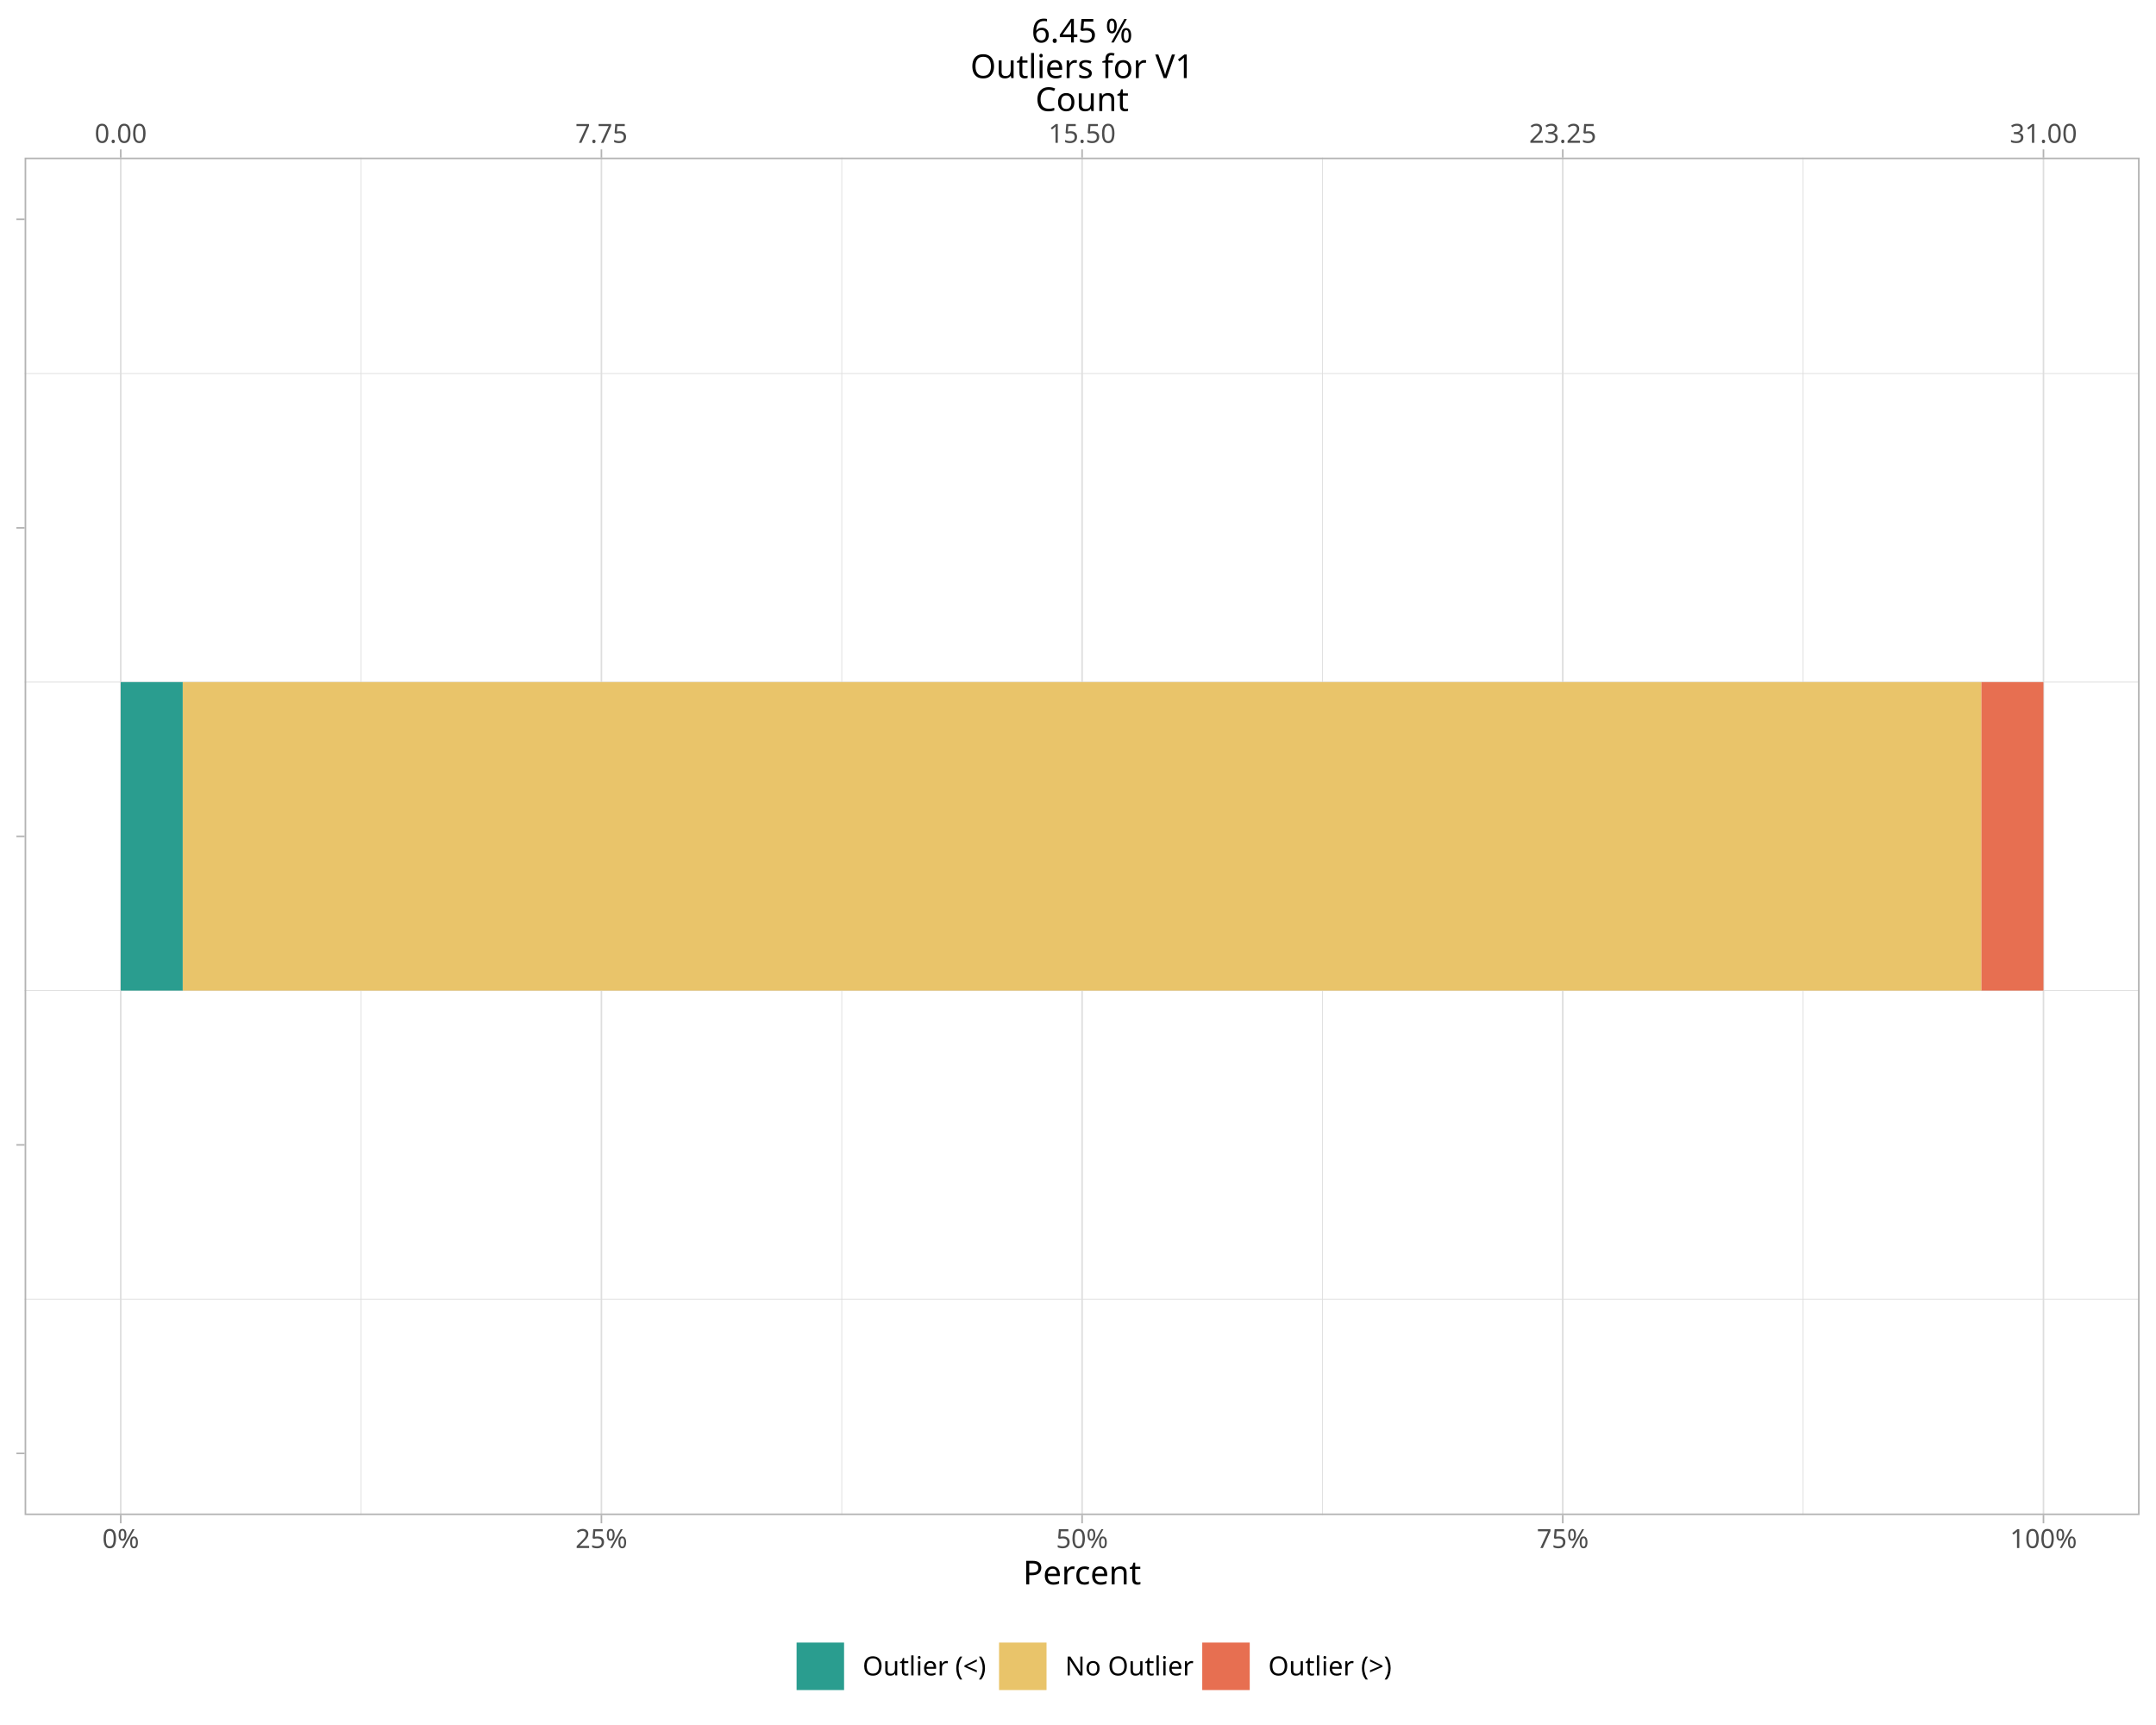
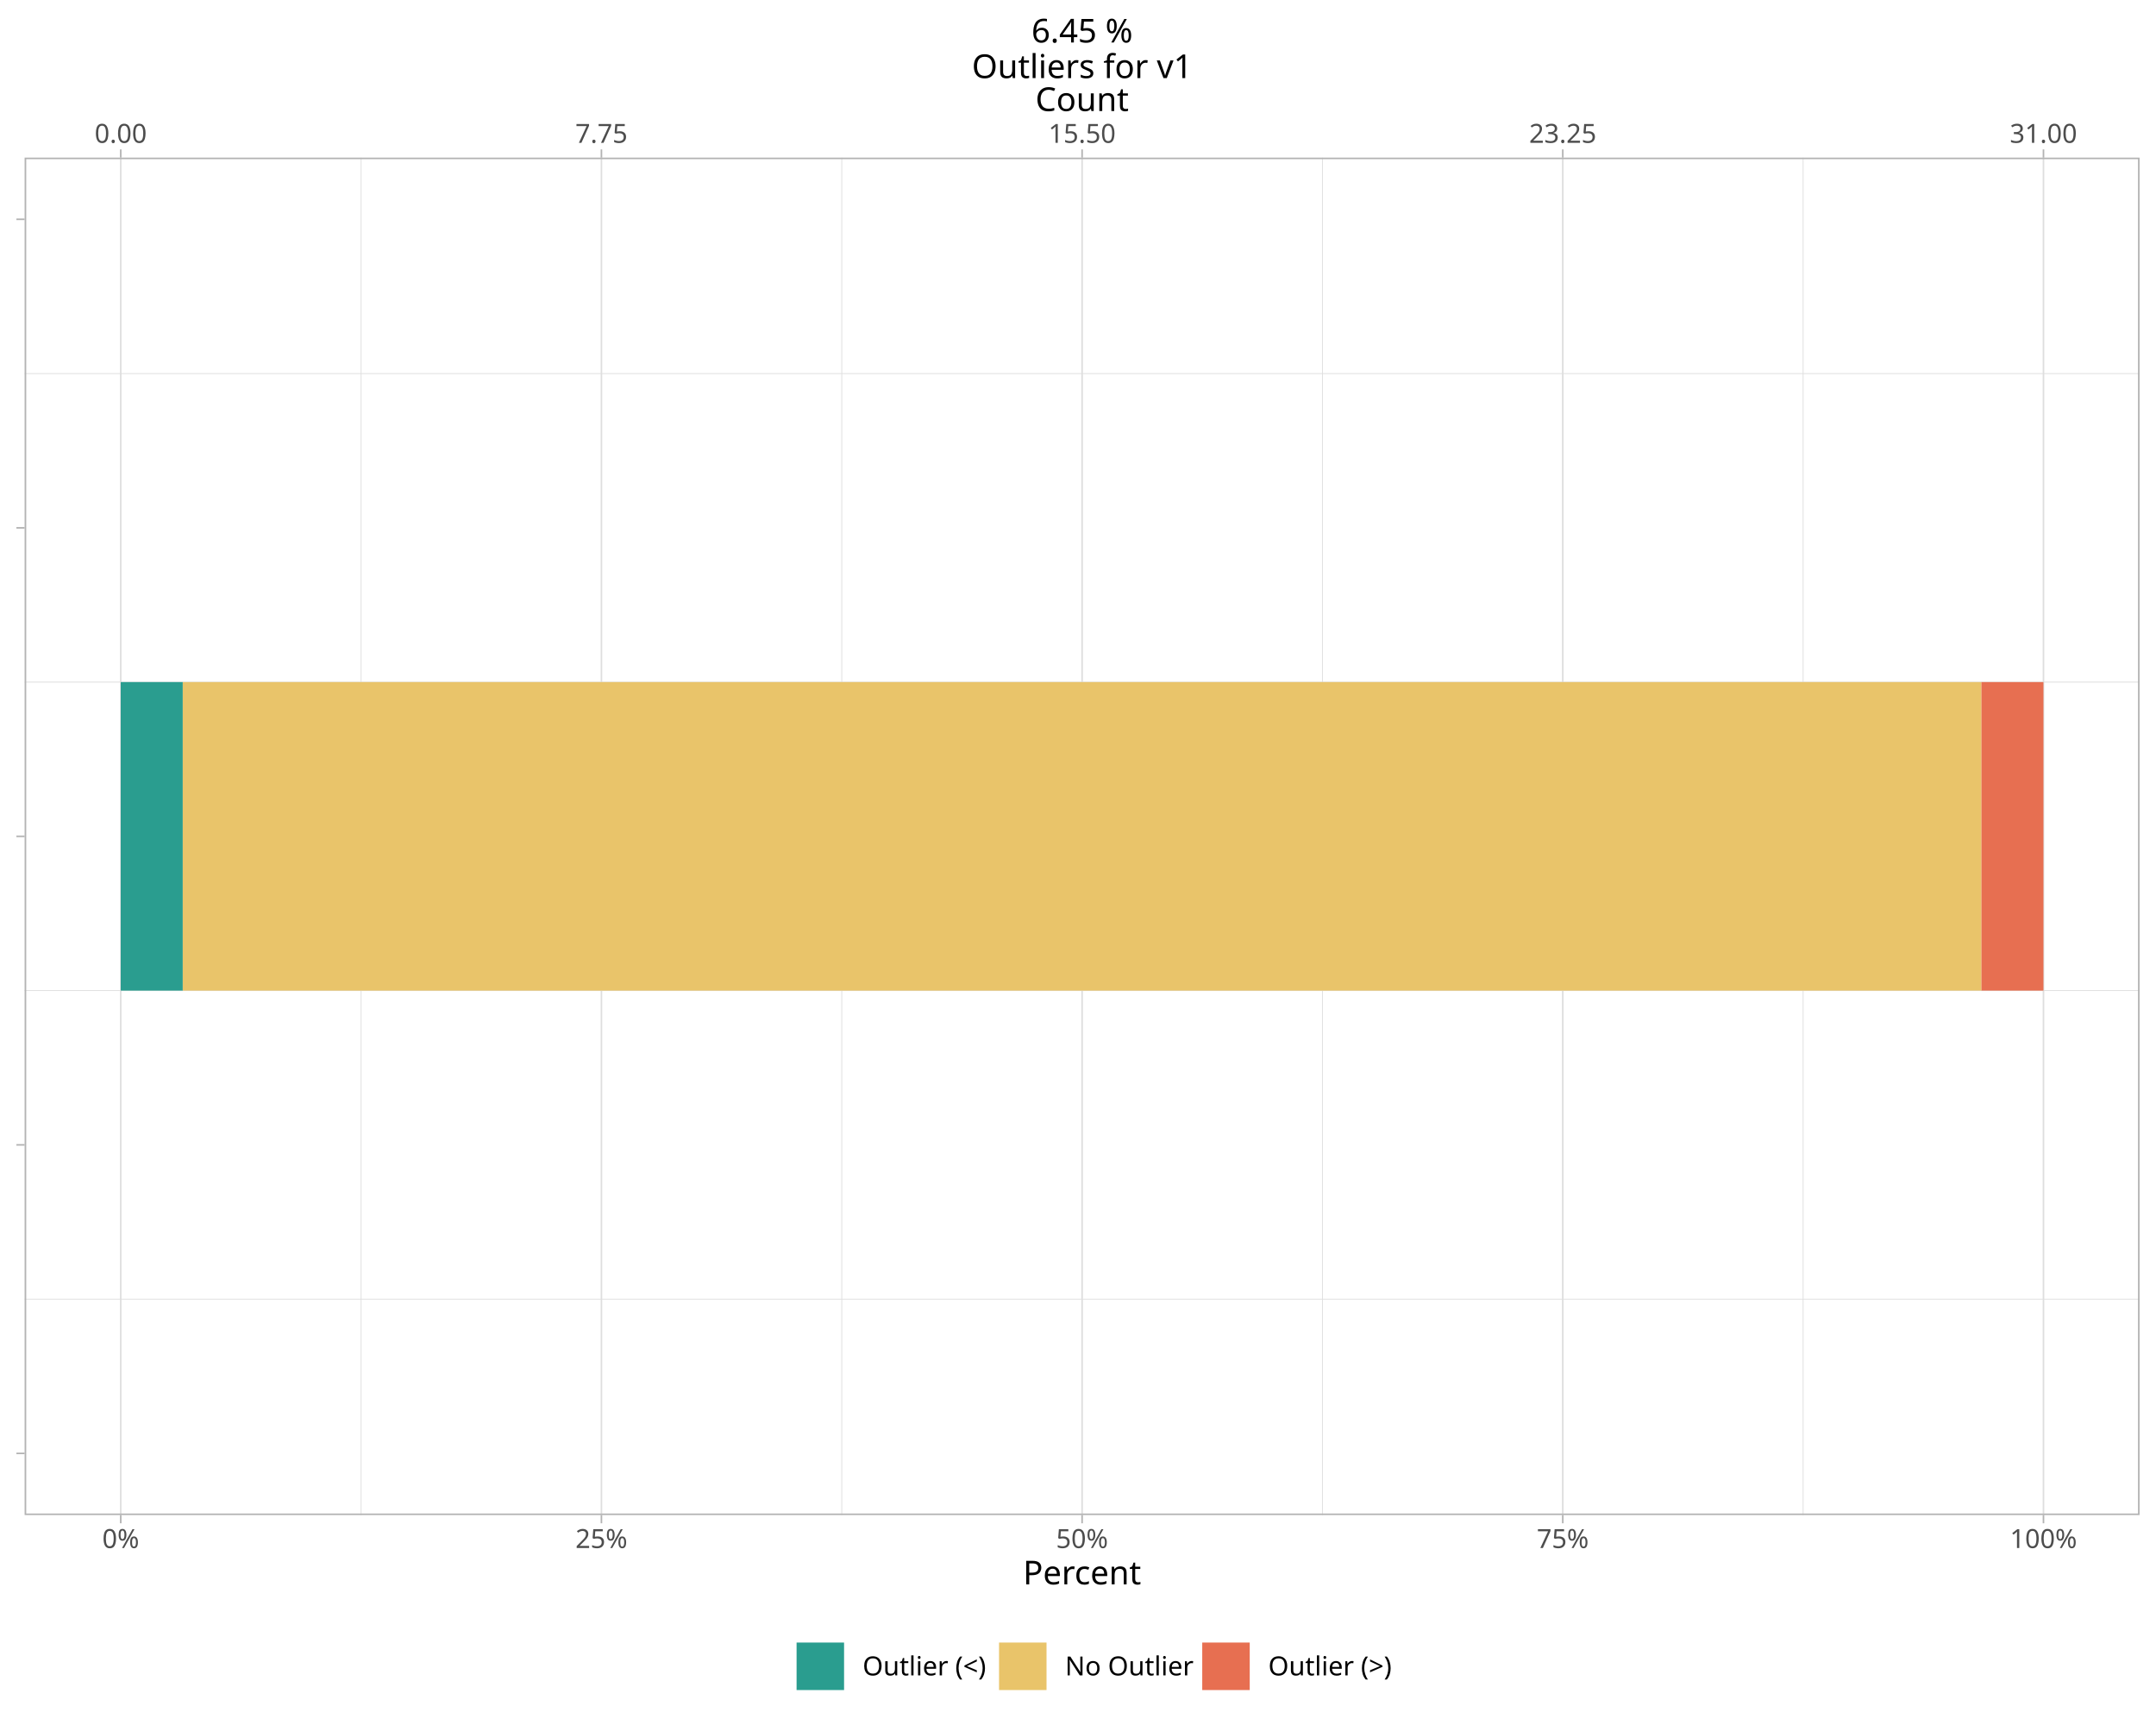
<svg xmlns="http://www.w3.org/2000/svg" class="svglite" data-engine-version="2.0" width="720.00pt" height="576.00pt" viewBox="0 0 720.00 576.00">
  <defs>
    <style type="text/css">
    .svglite line, .svglite polyline, .svglite polygon, .svglite path, .svglite rect, .svglite circle {
      fill: none;
      stroke: #000000;
      stroke-linecap: round;
      stroke-linejoin: round;
      stroke-miterlimit: 10.00;
    }
  </style>
  </defs>
  <rect width="100%" height="100%" style="stroke: none; fill: #FFFFFF;" />
  <defs>
    <clipPath id="cpMC4wMHw3MjAuMDB8MC4wMHw1NzYuMDA=">
      <rect x="0.00" y="0.00" width="720.00" height="576.00" />
    </clipPath>
  </defs>
  <g clip-path="url(#cpMC4wMHw3MjAuMDB8MC4wMHw1NzYuMDA=)">
    <rect x="0.00" y="0.00" width="720.00" height="576.00" style="stroke-width: 1.07; stroke: #FFFFFF; fill: #FFFFFF;" />
  </g>
  <defs>
    <clipPath id="cpOC4yMnw3MTQuNTJ8NTIuNjJ8NTA1Ljkx">
      <rect x="8.22" y="52.62" width="706.30" height="453.29" />
    </clipPath>
  </defs>
  <g clip-path="url(#cpOC4yMnw3MTQuNTJ8NTIuNjJ8NTA1Ljkx)">
    <rect x="8.22" y="52.62" width="706.30" height="453.29" style="stroke-width: 1.07; stroke: none; fill: #FFFFFF;" />
    <polyline points="8.22,433.80 714.52,433.80 " style="stroke-width: 0.27; stroke: #DEDEDE; stroke-linecap: butt;" />
    <polyline points="8.22,330.78 714.52,330.78 " style="stroke-width: 0.27; stroke: #DEDEDE; stroke-linecap: butt;" />
    <polyline points="8.22,227.76 714.52,227.76 " style="stroke-width: 0.27; stroke: #DEDEDE; stroke-linecap: butt;" />
    <polyline points="8.22,124.74 714.52,124.74 " style="stroke-width: 0.27; stroke: #DEDEDE; stroke-linecap: butt;" />
    <polyline points="120.59,505.91 120.59,52.62 " style="stroke-width: 0.27; stroke: #DEDEDE; stroke-linecap: butt;" />
    <polyline points="281.11,505.91 281.11,52.62 " style="stroke-width: 0.27; stroke: #DEDEDE; stroke-linecap: butt;" />
    <polyline points="441.63,505.91 441.63,52.62 " style="stroke-width: 0.27; stroke: #DEDEDE; stroke-linecap: butt;" />
    <polyline points="602.15,505.91 602.15,52.62 " style="stroke-width: 0.27; stroke: #DEDEDE; stroke-linecap: butt;" />
    <polyline points="40.32,505.91 40.32,52.62 " style="stroke-width: 0.53; stroke: #DEDEDE; stroke-linecap: butt;" />
    <polyline points="200.85,505.91 200.85,52.62 " style="stroke-width: 0.53; stroke: #DEDEDE; stroke-linecap: butt;" />
    <polyline points="361.37,505.91 361.37,52.62 " style="stroke-width: 0.53; stroke: #DEDEDE; stroke-linecap: butt;" />
    <polyline points="521.89,505.91 521.89,52.62 " style="stroke-width: 0.53; stroke: #DEDEDE; stroke-linecap: butt;" />
    <polyline points="682.42,505.91 682.42,52.62 " style="stroke-width: 0.53; stroke: #DEDEDE; stroke-linecap: butt;" />
    <rect x="40.32" y="227.76" width="20.71" height="103.02" style="stroke-width: 1.07; stroke: none; stroke-linecap: butt; stroke-linejoin: miter; fill: #2A9D8F;" />
    <rect x="61.04" y="227.76" width="600.67" height="103.02" style="stroke-width: 1.07; stroke: none; stroke-linecap: butt; stroke-linejoin: miter; fill: #E9C46A;" />
    <rect x="661.70" y="227.76" width="20.71" height="103.02" style="stroke-width: 1.07; stroke: none; stroke-linecap: butt; stroke-linejoin: miter; fill: #E76F51;" />
    <rect x="8.22" y="52.62" width="706.30" height="453.29" style="stroke-width: 1.07; stroke: #B3B3B3;" />
  </g>
  <g clip-path="url(#cpMC4wMHw3MjAuMDB8MC4wMHw1NzYuMDA=)">
    <text x="40.32" y="47.69" text-anchor="middle" style="font-size: 8.80px; fill: #4D4D4D; font-family: sans;" textLength="17.13px" lengthAdjust="spacingAndGlyphs">0.00</text>
    <text x="200.85" y="47.69" text-anchor="middle" style="font-size: 8.80px; fill: #4D4D4D; font-family: sans;" textLength="17.13px" lengthAdjust="spacingAndGlyphs">7.75</text>
    <text x="361.37" y="47.69" text-anchor="middle" style="font-size: 8.80px; fill: #4D4D4D; font-family: sans;" textLength="22.02px" lengthAdjust="spacingAndGlyphs">15.50</text>
    <text x="521.89" y="47.69" text-anchor="middle" style="font-size: 8.80px; fill: #4D4D4D; font-family: sans;" textLength="22.02px" lengthAdjust="spacingAndGlyphs">23.25</text>
    <text x="682.42" y="47.69" text-anchor="middle" style="font-size: 8.80px; fill: #4D4D4D; font-family: sans;" textLength="22.02px" lengthAdjust="spacingAndGlyphs">31.00</text>
    <polyline points="40.32,52.62 40.32,49.88 " style="stroke-width: 0.53; stroke: #B3B3B3; stroke-linecap: butt;" />
    <polyline points="200.85,52.62 200.85,49.88 " style="stroke-width: 0.53; stroke: #B3B3B3; stroke-linecap: butt;" />
    <polyline points="361.37,52.62 361.37,49.88 " style="stroke-width: 0.53; stroke: #B3B3B3; stroke-linecap: butt;" />
    <polyline points="521.89,52.62 521.89,49.88 " style="stroke-width: 0.53; stroke: #B3B3B3; stroke-linecap: butt;" />
    <polyline points="682.42,52.62 682.42,49.88 " style="stroke-width: 0.53; stroke: #B3B3B3; stroke-linecap: butt;" />
    <polyline points="5.48,485.31 8.22,485.31 " style="stroke-width: 0.53; stroke: #B3B3B3; stroke-linecap: butt;" />
    <polyline points="5.48,382.29 8.22,382.29 " style="stroke-width: 0.53; stroke: #B3B3B3; stroke-linecap: butt;" />
    <polyline points="5.48,279.27 8.22,279.27 " style="stroke-width: 0.53; stroke: #B3B3B3; stroke-linecap: butt;" />
    <polyline points="5.48,176.25 8.22,176.25 " style="stroke-width: 0.53; stroke: #B3B3B3; stroke-linecap: butt;" />
    <polyline points="5.48,73.23 8.22,73.23 " style="stroke-width: 0.53; stroke: #B3B3B3; stroke-linecap: butt;" />
    <polyline points="40.32,508.65 40.32,505.91 " style="stroke-width: 0.53; stroke: #B3B3B3; stroke-linecap: butt;" />
    <polyline points="200.85,508.65 200.85,505.91 " style="stroke-width: 0.53; stroke: #B3B3B3; stroke-linecap: butt;" />
    <polyline points="361.37,508.65 361.37,505.91 " style="stroke-width: 0.53; stroke: #B3B3B3; stroke-linecap: butt;" />
    <polyline points="521.89,508.65 521.89,505.91 " style="stroke-width: 0.53; stroke: #B3B3B3; stroke-linecap: butt;" />
    <polyline points="682.42,508.65 682.42,505.91 " style="stroke-width: 0.53; stroke: #B3B3B3; stroke-linecap: butt;" />
    <text x="40.32" y="516.90" text-anchor="middle" style="font-size: 8.80px; fill: #4D4D4D; font-family: sans;" textLength="12.72px" lengthAdjust="spacingAndGlyphs">0%</text>
    <text x="200.85" y="516.90" text-anchor="middle" style="font-size: 8.80px; fill: #4D4D4D; font-family: sans;" textLength="17.61px" lengthAdjust="spacingAndGlyphs">25%</text>
    <text x="361.37" y="516.90" text-anchor="middle" style="font-size: 8.80px; fill: #4D4D4D; font-family: sans;" textLength="17.61px" lengthAdjust="spacingAndGlyphs">50%</text>
    <text x="521.89" y="516.90" text-anchor="middle" style="font-size: 8.80px; fill: #4D4D4D; font-family: sans;" textLength="17.61px" lengthAdjust="spacingAndGlyphs">75%</text>
    <text x="682.42" y="516.90" text-anchor="middle" style="font-size: 8.80px; fill: #4D4D4D; font-family: sans;" textLength="22.51px" lengthAdjust="spacingAndGlyphs">100%</text>
    <text x="361.37" y="37.07" text-anchor="middle" style="font-size: 11.00px; font-family: sans;" textLength="29.36px" lengthAdjust="spacingAndGlyphs">Count</text>
    <text x="361.37" y="529.04" text-anchor="middle" style="font-size: 11.00px; font-family: sans;" textLength="37.92px" lengthAdjust="spacingAndGlyphs">Percent</text>
    <rect x="254.36" y="542.28" width="214.03" height="28.24" style="stroke-width: 1.07; stroke: none; fill: #FFFFFF;" />
    <rect x="265.32" y="547.76" width="17.28" height="17.28" style="stroke-width: 1.07; stroke: none; fill: #FFFFFF;" />
    <rect x="266.02" y="548.47" width="15.86" height="15.86" style="stroke-width: 1.07; stroke: none; stroke-linecap: butt; stroke-linejoin: miter; fill: #2A9D8F;" />
    <rect x="332.92" y="547.76" width="17.28" height="17.28" style="stroke-width: 1.07; stroke: none; fill: #FFFFFF;" />
    <rect x="333.63" y="548.47" width="15.86" height="15.86" style="stroke-width: 1.07; stroke: none; stroke-linecap: butt; stroke-linejoin: miter; fill: #E9C46A;" />
    <rect x="400.78" y="547.76" width="17.28" height="17.28" style="stroke-width: 1.07; stroke: none; fill: #FFFFFF;" />
    <rect x="401.49" y="548.47" width="15.86" height="15.86" style="stroke-width: 1.07; stroke: none; stroke-linecap: butt; stroke-linejoin: miter; fill: #E76F51;" />
    <text x="288.07" y="559.43" style="font-size: 8.80px; font-family: sans;" textLength="39.37px" lengthAdjust="spacingAndGlyphs">Outlier (&lt;)</text>
    <text x="355.68" y="559.43" style="font-size: 8.80px; font-family: sans;" textLength="39.62px" lengthAdjust="spacingAndGlyphs">No Outlier</text>
    <text x="423.54" y="559.43" style="font-size: 8.80px; font-family: sans;" textLength="39.37px" lengthAdjust="spacingAndGlyphs">Outlier (&gt;)</text>
    <text x="361.37" y="14.19" text-anchor="middle" style="font-size: 11.00px; font-family: sans;" textLength="34.25px" lengthAdjust="spacingAndGlyphs">6.45 %</text>
-     <text x="361.37" y="26.07" text-anchor="middle" style="font-size: 11.00px; font-family: sans;" textLength="70.31px" lengthAdjust="spacingAndGlyphs">Outliers for V1</text>
+     <text x="361.37" y="26.07" text-anchor="middle" style="font-size: 11.00px; font-family: sans;" textLength="68.47px" lengthAdjust="spacingAndGlyphs">Outliers for v1</text>
  </g>
</svg>
